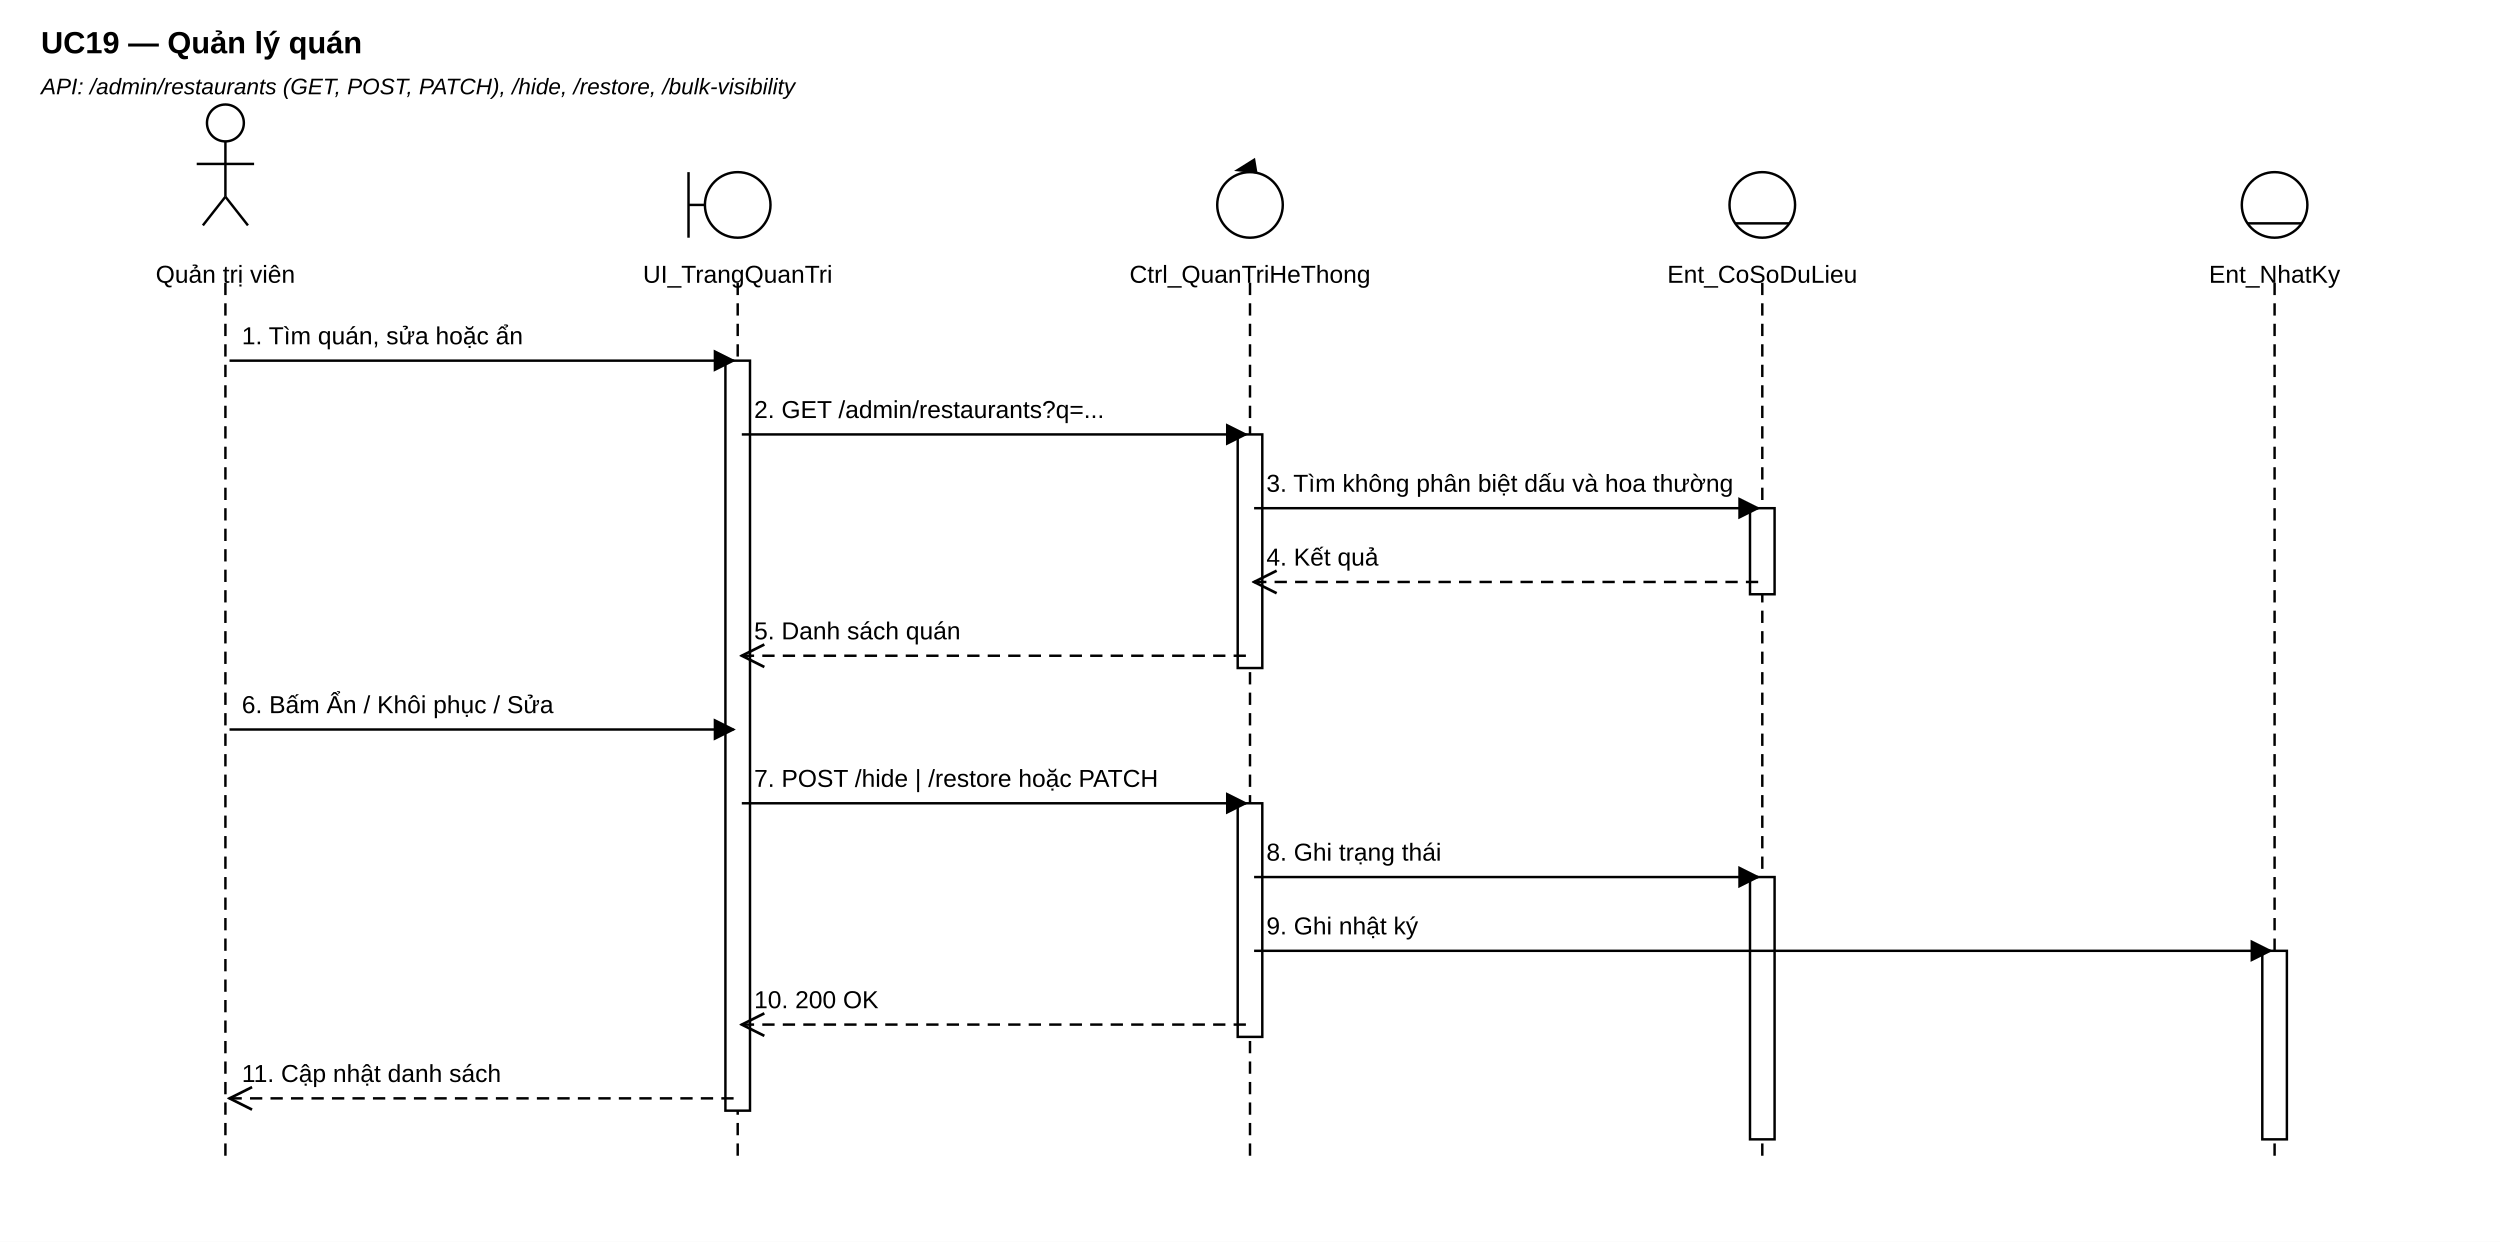
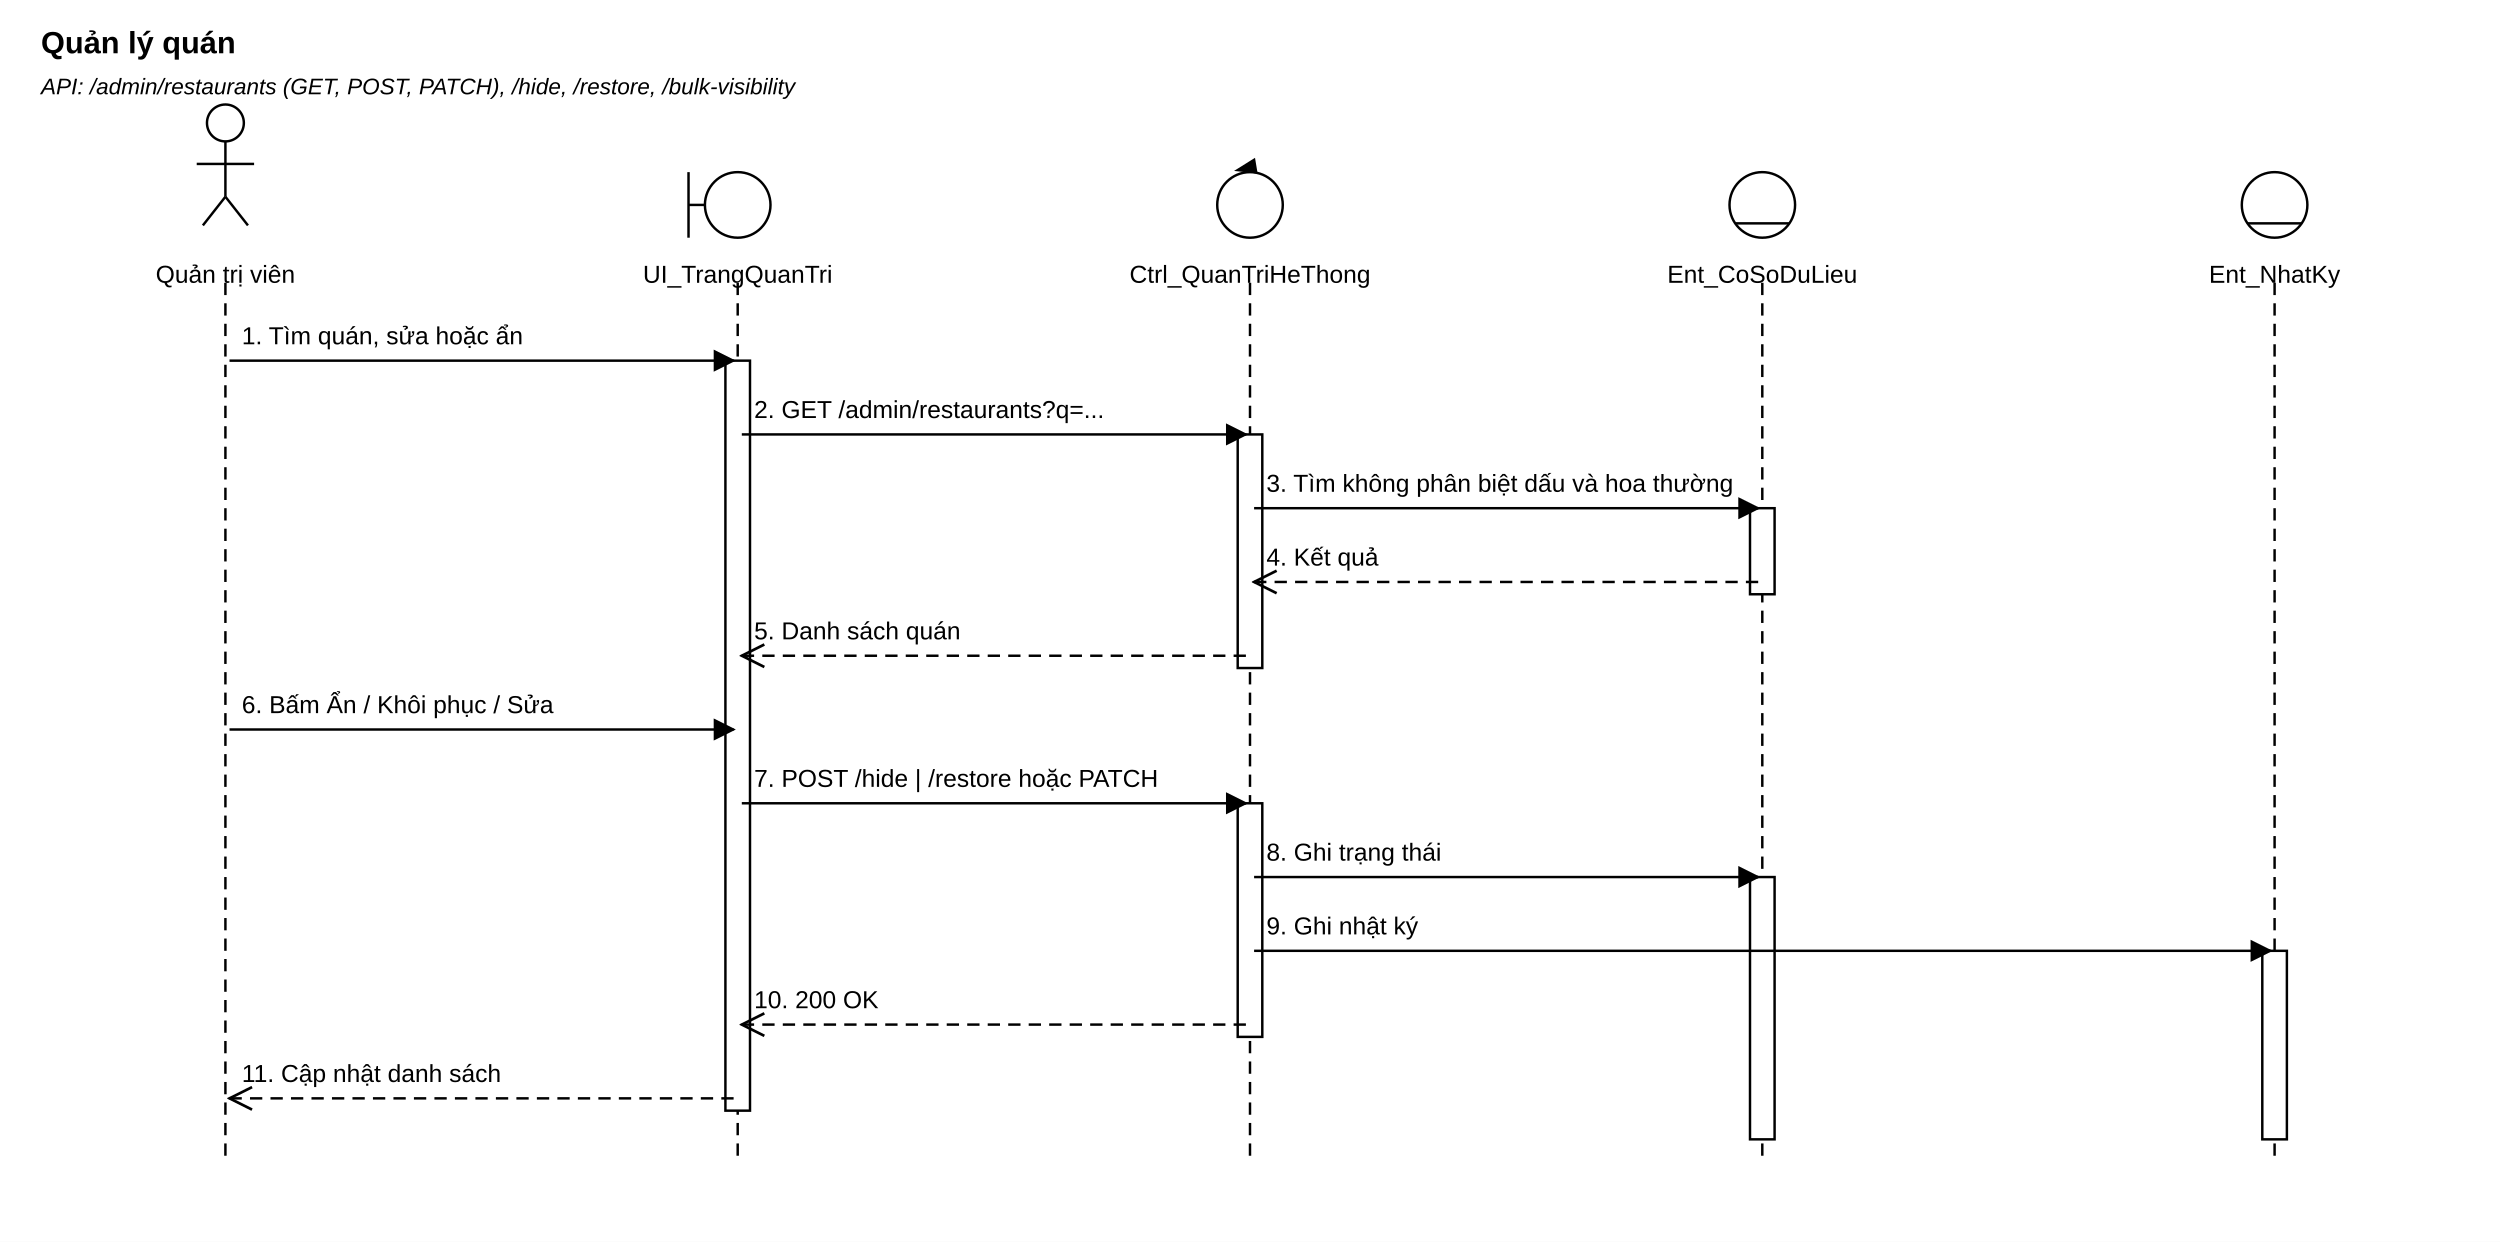
<svg xmlns="http://www.w3.org/2000/svg" width="1220" height="606" viewBox="0 0 1220 606">
  <defs>
    <marker id="dac" viewBox="0 0 10 10" refX="9" refY="5" markerWidth="9" markerHeight="9" orient="auto">
      <path d="M0,0 L10,5 L0,10 z" fill="#000" />
    </marker>
    <marker id="ho" viewBox="0 0 12 12" refX="11" refY="6" markerWidth="11" markerHeight="11" orient="auto">
      <path d="M1,1 L11,6 L1,11" fill="none" stroke="#000" stroke-width="1.2" />
    </marker>
  </defs>
  <rect width="100%" height="100%" fill="#fff" />
-   <text x="20" y="26" font-family="Arial, Helvetica, sans-serif" font-size="15" text-anchor="start" font-weight="bold" fill="#000">UC19 — Quản lý quán</text>
+   <text x="20" y="26" font-family="Arial, Helvetica, sans-serif" font-size="15" text-anchor="start" font-weight="bold" fill="#000">Quản lý quán</text>
  <text x="20" y="46" font-family="Arial, Helvetica, sans-serif" font-size="11" text-anchor="start" font-weight="normal" fill="#000" font-style="italic">API: /admin/restaurants (GET, POST, PATCH), /hide, /restore, /bulk-visibility</text>
  <circle cx="110" cy="60" r="9" fill="#fff" stroke="#000" stroke-width="1.2" />
  <line x1="110" y1="69" x2="110" y2="96" stroke="#000" stroke-width="1.2" />
  <line x1="96" y1="80" x2="124" y2="80" stroke="#000" stroke-width="1.2" />
  <line x1="110" y1="96" x2="99" y2="110" stroke="#000" stroke-width="1.2" />
  <line x1="110" y1="96" x2="121" y2="110" stroke="#000" stroke-width="1.2" />
  <text x="110" y="138" font-family="Arial, Helvetica, sans-serif" font-size="12" text-anchor="middle" font-weight="normal" fill="#000">Quản trị viên</text>
  <line x1="336" y1="84" x2="336" y2="116" stroke="#000" stroke-width="1.2" />
  <line x1="336" y1="100" x2="344" y2="100" stroke="#000" stroke-width="1.2" />
  <circle cx="360" cy="100" r="16" fill="#fff" stroke="#000" stroke-width="1.2" />
  <text x="360" y="138" font-family="Arial, Helvetica, sans-serif" font-size="12" text-anchor="middle" font-weight="normal" fill="#000">UI_TrangQuanTri</text>
  <circle cx="610" cy="100" r="16" fill="#fff" stroke="#000" stroke-width="1.2" />
  <path d="M 604 83 L 612 78 L 613 84 Z" fill="#000" stroke="#000" stroke-width="1.2" />
  <text x="610" y="138" font-family="Arial, Helvetica, sans-serif" font-size="12" text-anchor="middle" font-weight="normal" fill="#000">Ctrl_QuanTriHeThong</text>
  <circle cx="860" cy="100" r="16" fill="#fff" stroke="#000" stroke-width="1.2" />
  <line x1="847" y1="109" x2="873" y2="109" stroke="#000" stroke-width="1.2" />
  <text x="860" y="138" font-family="Arial, Helvetica, sans-serif" font-size="12" text-anchor="middle" font-weight="normal" fill="#000">Ent_CoSoDuLieu</text>
  <circle cx="1110" cy="100" r="16" fill="#fff" stroke="#000" stroke-width="1.2" />
  <line x1="1097" y1="109" x2="1123" y2="109" stroke="#000" stroke-width="1.2" />
  <text x="1110" y="138" font-family="Arial, Helvetica, sans-serif" font-size="12" text-anchor="middle" font-weight="normal" fill="#000">Ent_NhatKy</text>
  <line x1="110" y1="138" x2="110" y2="566" stroke="#000" stroke-width="1.2" stroke-dasharray="6 4" />
  <line x1="360" y1="138" x2="360" y2="566" stroke="#000" stroke-width="1.2" stroke-dasharray="6 4" />
  <line x1="610" y1="138" x2="610" y2="566" stroke="#000" stroke-width="1.2" stroke-dasharray="6 4" />
  <line x1="860" y1="138" x2="860" y2="566" stroke="#000" stroke-width="1.2" stroke-dasharray="6 4" />
  <line x1="1110" y1="138" x2="1110" y2="566" stroke="#000" stroke-width="1.2" stroke-dasharray="6 4" />
  <rect x="854" y="248" width="12" height="42" rx="0" fill="#fff" stroke="#000" stroke-width="1.2" />
  <rect x="604" y="212" width="12" height="114" rx="0" fill="#fff" stroke="#000" stroke-width="1.2" />
  <rect x="604" y="392" width="12" height="114" rx="0" fill="#fff" stroke="#000" stroke-width="1.2" />
  <rect x="354" y="176" width="12" height="366" rx="0" fill="#fff" stroke="#000" stroke-width="1.2" />
  <rect x="854" y="428" width="12" height="128" rx="0" fill="#fff" stroke="#000" stroke-width="1.2" />
  <rect x="1104" y="464" width="12" height="92" rx="0" fill="#fff" stroke="#000" stroke-width="1.2" />
  <line x1="112" y1="176" x2="358" y2="176" stroke="#000" stroke-width="1.2" marker-end="url(#dac)" />
  <text x="118" y="168" font-family="Arial, Helvetica, sans-serif" font-size="12" text-anchor="start" font-weight="normal" fill="#000">1. Tìm quán, sửa hoặc ẩn</text>
  <line x1="362" y1="212" x2="608" y2="212" stroke="#000" stroke-width="1.2" marker-end="url(#dac)" />
  <text x="368" y="204" font-family="Arial, Helvetica, sans-serif" font-size="12" text-anchor="start" font-weight="normal" fill="#000">2. GET /admin/restaurants?q=...</text>
  <line x1="612" y1="248" x2="858" y2="248" stroke="#000" stroke-width="1.2" marker-end="url(#dac)" />
  <text x="618" y="240" font-family="Arial, Helvetica, sans-serif" font-size="12" text-anchor="start" font-weight="normal" fill="#000">3. Tìm không phân biệt dấu và hoa thường</text>
  <line x1="858" y1="284" x2="612" y2="284" stroke="#000" stroke-width="1.2" stroke-dasharray="6 4" marker-end="url(#ho)" />
  <text x="618" y="276" font-family="Arial, Helvetica, sans-serif" font-size="12" text-anchor="start" font-weight="normal" fill="#000">4. Kết quả</text>
  <line x1="608" y1="320" x2="362" y2="320" stroke="#000" stroke-width="1.2" stroke-dasharray="6 4" marker-end="url(#ho)" />
  <text x="368" y="312" font-family="Arial, Helvetica, sans-serif" font-size="12" text-anchor="start" font-weight="normal" fill="#000">5. Danh sách quán</text>
  <line x1="112" y1="356" x2="358" y2="356" stroke="#000" stroke-width="1.2" marker-end="url(#dac)" />
  <text x="118" y="348" font-family="Arial, Helvetica, sans-serif" font-size="12" text-anchor="start" font-weight="normal" fill="#000">6. Bấm Ẩn / Khôi phục / Sửa</text>
  <line x1="362" y1="392" x2="608" y2="392" stroke="#000" stroke-width="1.2" marker-end="url(#dac)" />
  <text x="368" y="384" font-family="Arial, Helvetica, sans-serif" font-size="12" text-anchor="start" font-weight="normal" fill="#000">7. POST /hide | /restore hoặc PATCH</text>
  <line x1="612" y1="428" x2="858" y2="428" stroke="#000" stroke-width="1.2" marker-end="url(#dac)" />
  <text x="618" y="420" font-family="Arial, Helvetica, sans-serif" font-size="12" text-anchor="start" font-weight="normal" fill="#000">8. Ghi trạng thái</text>
  <line x1="612" y1="464" x2="1108" y2="464" stroke="#000" stroke-width="1.2" marker-end="url(#dac)" />
  <text x="618" y="456" font-family="Arial, Helvetica, sans-serif" font-size="12" text-anchor="start" font-weight="normal" fill="#000">9. Ghi nhật ký</text>
  <line x1="608" y1="500" x2="362" y2="500" stroke="#000" stroke-width="1.2" stroke-dasharray="6 4" marker-end="url(#ho)" />
  <text x="368" y="492" font-family="Arial, Helvetica, sans-serif" font-size="12" text-anchor="start" font-weight="normal" fill="#000">10. 200 OK</text>
  <line x1="358" y1="536" x2="112" y2="536" stroke="#000" stroke-width="1.2" stroke-dasharray="6 4" marker-end="url(#ho)" />
  <text x="118" y="528" font-family="Arial, Helvetica, sans-serif" font-size="12" text-anchor="start" font-weight="normal" fill="#000">11. Cập nhật danh sách</text>
</svg>
